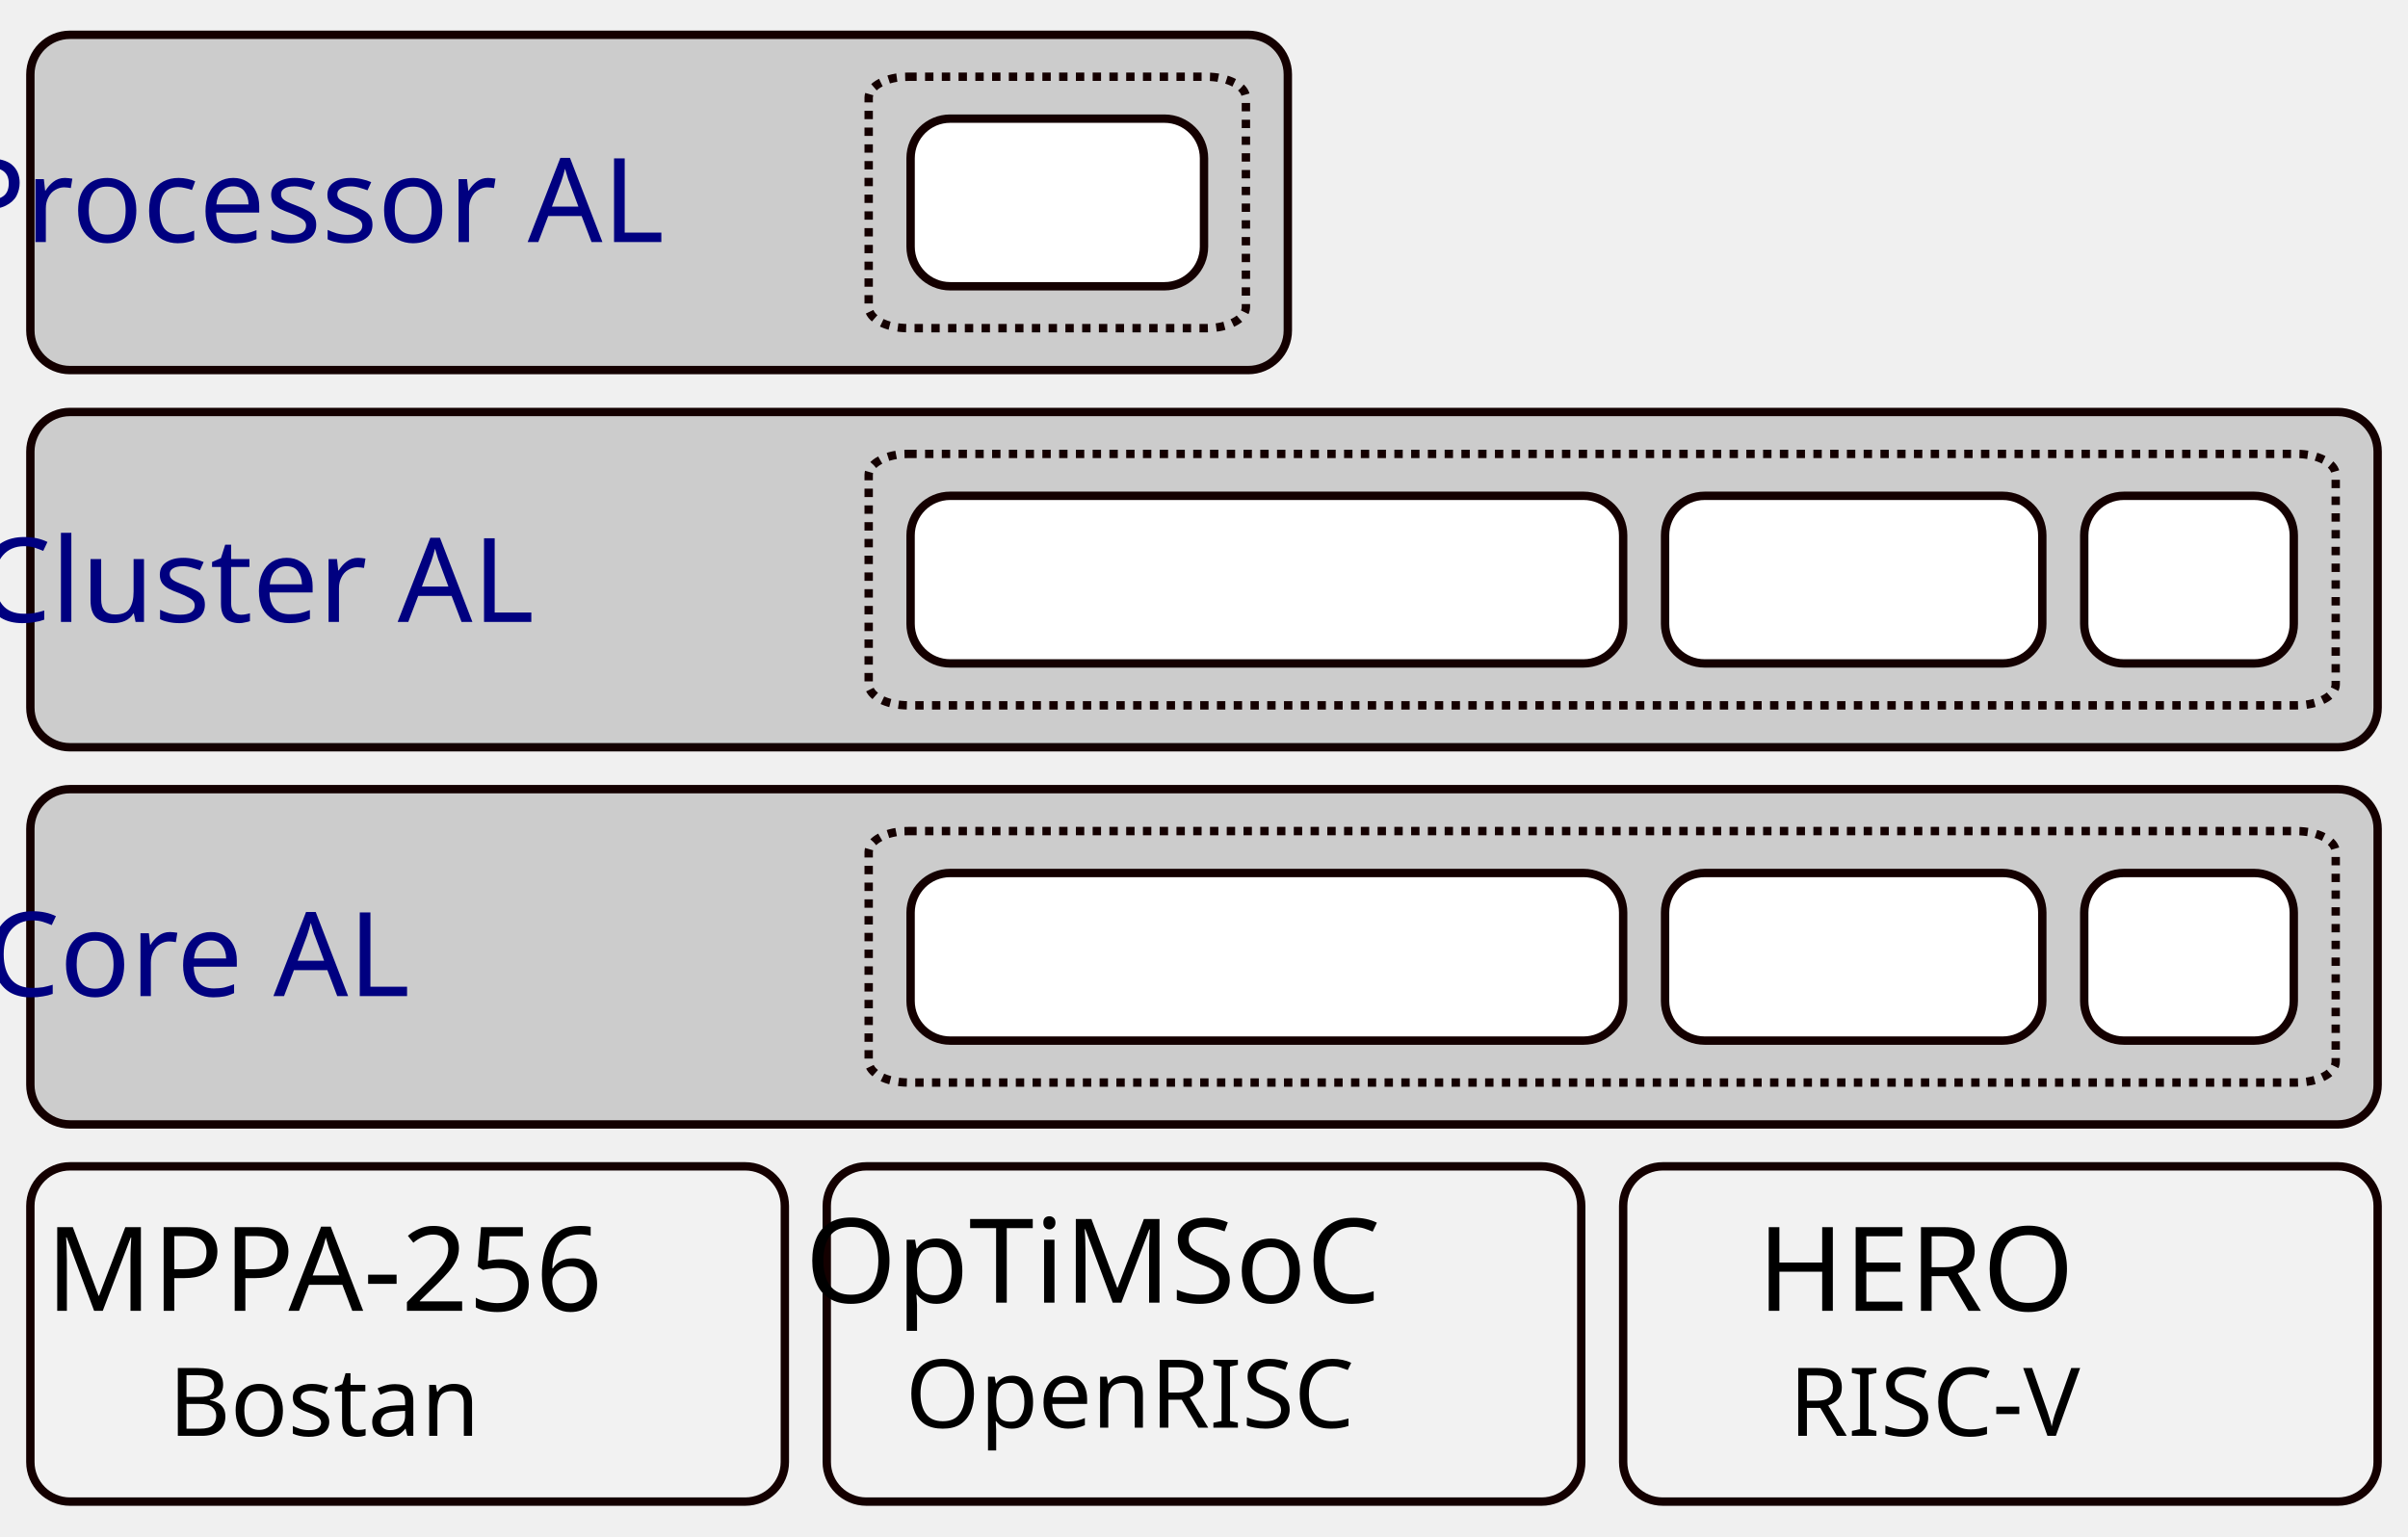
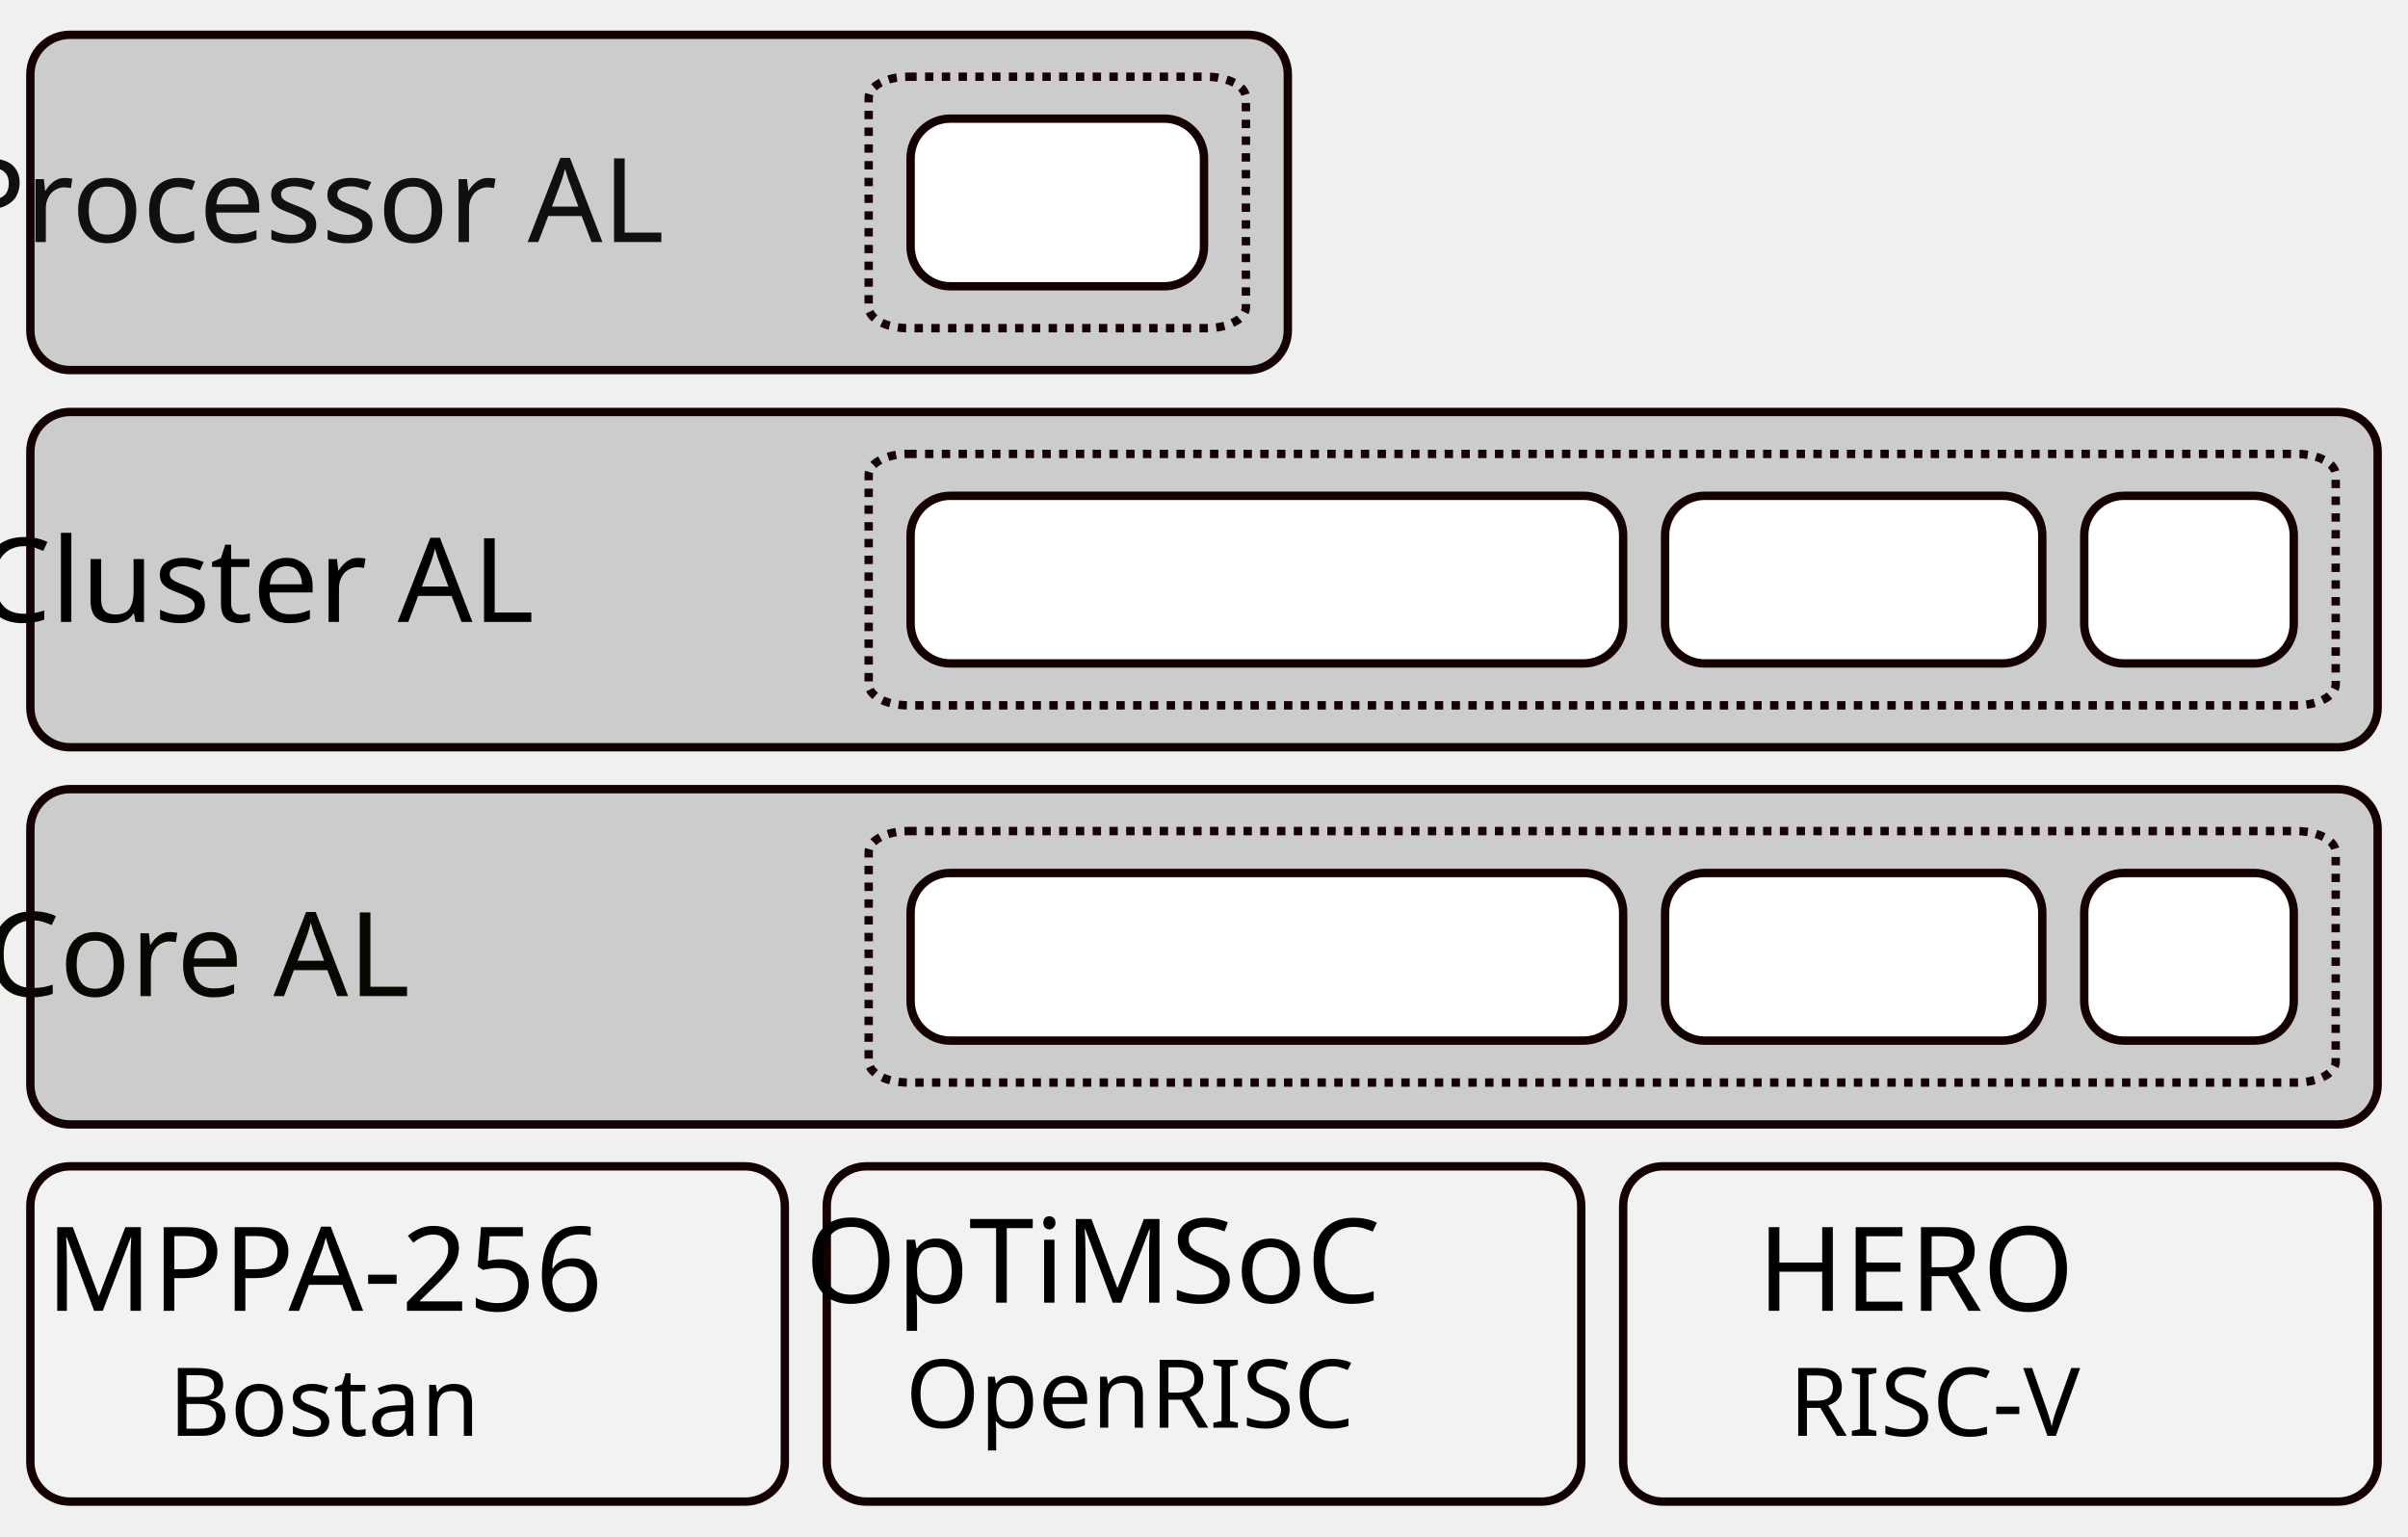
<svg xmlns="http://www.w3.org/2000/svg" width="152mm" height="97mm" viewBox="0 0 152 97" version="1.1" id="svg16243">
  <defs id="defs16237">
    <marker orient="auto" refY="0" refX="0" id="marker3071-1-80-7" style="overflow:visible">
      <path id="path3069-28-4-9" d="M 0,0 5,-5 -12.5,0 5,5 Z" style="fill:#000000;fill-opacity:1;fill-rule:evenodd;stroke:#000000;stroke-width:1pt;stroke-opacity:1" transform="matrix(-0.4,0,0,-0.4,-4,0)" />
    </marker>
    <marker orient="auto" refY="0" refX="0" id="marker3071-1-80-0" style="overflow:visible">
      <path id="path3069-28-4-6" d="M 0,0 5,-5 -12.5,0 5,5 Z" style="fill:#000000;fill-opacity:1;fill-rule:evenodd;stroke:#000000;stroke-width:1pt;stroke-opacity:1" transform="matrix(-0.4,0,0,-0.4,-4,0)" />
    </marker>
    <marker orient="auto" refY="0" refX="0" id="marker3071-1-80-6" style="overflow:visible">
      <path id="path3069-28-4-8" d="M 0,0 5,-5 -12.5,0 5,5 Z" style="fill:#000000;fill-opacity:1;fill-rule:evenodd;stroke:#000000;stroke-width:1pt;stroke-opacity:1" transform="matrix(-0.4,0,0,-0.4,-4,0)" />
    </marker>
    <marker orient="auto" refY="0" refX="0" id="marker3071-1-80" style="overflow:visible">
      <path id="path3069-28-4" d="M 0,0 5,-5 -12.5,0 5,5 Z" style="fill:#000000;fill-opacity:1;fill-rule:evenodd;stroke:#000000;stroke-width:1pt;stroke-opacity:1" transform="matrix(-0.4,0,0,-0.4,-4,0)" />
    </marker>
    <marker orient="auto" refY="0" refX="0" id="marker3071-1-83" style="overflow:visible">
      <path id="path3069-28-3" d="M 0,0 5,-5 -12.5,0 5,5 Z" style="fill:#000000;fill-opacity:1;fill-rule:evenodd;stroke:#000000;stroke-width:1pt;stroke-opacity:1" transform="matrix(-0.4,0,0,-0.4,-4,0)" />
    </marker>
    <marker orient="auto" refY="0" refX="0" id="marker3071-1-8" style="overflow:visible">
      <path id="path3069-28-6" d="M 0,0 5,-5 -12.5,0 5,5 Z" style="fill:#000000;fill-opacity:1;fill-rule:evenodd;stroke:#000000;stroke-width:1pt;stroke-opacity:1" transform="matrix(-0.4,0,0,-0.4,-4,0)" />
    </marker>
    <marker orient="auto" refY="0" refX="0" id="marker3071-1-2" style="overflow:visible">
      <path id="path3069-28-8" d="M 0,0 5,-5 -12.5,0 5,5 Z" style="fill:#000000;fill-opacity:1;fill-rule:evenodd;stroke:#000000;stroke-width:1pt;stroke-opacity:1" transform="matrix(-0.4,0,0,-0.4,-4,0)" />
    </marker>
    <marker orient="auto" refY="0" refX="0" id="marker3071-1" style="overflow:visible">
      <path id="path3069-28" d="M 0,0 5,-5 -12.5,0 5,5 Z" style="fill:#000000;fill-opacity:1;fill-rule:evenodd;stroke:#000000;stroke-width:1pt;stroke-opacity:1" transform="matrix(-0.4,0,0,-0.4,-4,0)" />
    </marker>
    <marker orient="auto" refY="0" refX="0" id="marker3071-1-83-3" style="overflow:visible">
      <path id="path3069-28-3-1" d="M 0,0 5,-5 -12.5,0 5,5 Z" style="fill:#000000;fill-opacity:1;fill-rule:evenodd;stroke:#000000;stroke-width:1pt;stroke-opacity:1" transform="matrix(-0.4,0,0,-0.4,-4,0)" />
    </marker>
    <marker orient="auto" refY="0" refX="0" id="marker3071-1-8-4" style="overflow:visible">
      <path id="path3069-28-6-9" d="M 0,0 5,-5 -12.5,0 5,5 Z" style="fill:#000000;fill-opacity:1;fill-rule:evenodd;stroke:#000000;stroke-width:1pt;stroke-opacity:1" transform="matrix(-0.4,0,0,-0.4,-4,0)" />
    </marker>
    <marker orient="auto" refY="0" refX="0" id="marker3071-1-2-2" style="overflow:visible">
      <path id="path3069-28-8-0" d="M 0,0 5,-5 -12.5,0 5,5 Z" style="fill:#000000;fill-opacity:1;fill-rule:evenodd;stroke:#000000;stroke-width:1pt;stroke-opacity:1" transform="matrix(-0.4,0,0,-0.4,-4,0)" />
    </marker>
    <marker orient="auto" refY="0" refX="0" id="marker3071-1-6" style="overflow:visible">
      <path id="path3069-28-89" d="M 0,0 5,-5 -12.5,0 5,5 Z" style="fill:#000000;fill-opacity:1;fill-rule:evenodd;stroke:#000000;stroke-width:1pt;stroke-opacity:1" transform="matrix(-0.4,0,0,-0.4,-4,0)" />
    </marker>
  </defs>
  <g id="layer1" transform="translate(116.9915,-32.52546)">
    <text xml:space="preserve" style="font-style:normal;font-variant:normal;font-weight:normal;font-stretch:normal;font-size:2.469px;line-height:1.25;font-family:'Abyssinica SIL';-inkscape-font-specification:'Abyssinica SIL, Normal';font-variant-ligatures:normal;font-variant-caps:normal;font-variant-numeric:normal;font-feature-settings:normal;text-align:center;letter-spacing:0px;word-spacing:0px;writing-mode:lr-tb;text-anchor:middle;fill:#000000;fill-opacity:1;stroke:none;stroke-width:0.529;stroke-miterlimit:4;stroke-dasharray:none" x="153.148" y="20.782" id="text9901">
      <tspan id="tspan9899" x="153.148" y="23.175" style="stroke-width:0.529;stroke-miterlimit:4;stroke-dasharray:none" />
    </text>
    <flowRoot xml:space="preserve" id="flowRoot3202" style="font-style:normal;font-variant:normal;font-weight:normal;font-stretch:normal;font-size:12px;line-height:1.25;font-family:'Abyssinica SIL';-inkscape-font-specification:'Abyssinica SIL';letter-spacing:0px;word-spacing:0px;fill:#000000;fill-opacity:1;stroke:none" transform="matrix(0.2645833,0,0,0.2645833,-161.7061,43.94213)">
      <flowRegion id="flowRegion3204">
        <rect id="rect3206" width="120" height="70" x="-370" y="142.465" />
      </flowRegion>
      <flowPara id="flowPara3208" />
    </flowRoot>
    <flowRoot xml:space="preserve" id="flowRoot1079" style="font-style:normal;font-variant:normal;font-weight:normal;font-stretch:normal;font-size:12px;line-height:1.25;font-family:'Abyssinica SIL';-inkscape-font-specification:'Abyssinica SIL';letter-spacing:0px;word-spacing:0px;fill:#000000;fill-opacity:1;stroke:none" transform="matrix(0.2645833,0,0,0.2645833,-199.0123,39.03798)">
      <flowRegion id="flowRegion1081" style="font-style:normal;font-variant:normal;font-weight:normal;font-stretch:normal;font-family:'Abyssinica SIL';-inkscape-font-specification:'Abyssinica SIL'">
        <rect id="rect1083" width="380" height="40" x="421" y="-99" style="font-style:normal;font-variant:normal;font-weight:normal;font-stretch:normal;font-family:'Abyssinica SIL';-inkscape-font-specification:'Abyssinica SIL'" />
      </flowRegion>
      <flowPara id="flowPara1085" />
    </flowRoot>
    <g id="g3730" transform="translate(1.652076,-1.933343)">
      <rect ry="2.5" rx="2.5" y="108.094" x="-116.727" height="21.167" width="47.625" id="rect2372-31-1-9-7-5-7-0-9-1-4-8-4-9-7-5-3-5-6-6-6-2-9-8-3" style="display:inline;fill:#f2f2f2;fill-opacity:1;stroke:#140000;stroke-width:0.529;stroke-miterlimit:4;stroke-dasharray:none;stroke-dashoffset:0;stroke-opacity:1" />
      <text id="text4754-8-0-5-9-2-4-6-5" y="117.216" x="-92.813" style="font-style:normal;font-variant:normal;font-weight:normal;font-stretch:normal;font-size:4.586px;line-height:1.25;font-family:'Abyssinica SIL';-inkscape-font-specification:'Abyssinica SIL';text-align:center;letter-spacing:0px;word-spacing:0px;text-anchor:middle;fill:#000000;fill-opacity:1;stroke:none;stroke-width:0.529;stroke-miterlimit:4;stroke-dasharray:none" xml:space="preserve">
        <tspan id="tspan3889-26-6" style="font-style:normal;font-variant:normal;font-weight:normal;font-stretch:normal;font-size:7.408px;font-family:'Abyssinica SIL';-inkscape-font-specification:'Abyssinica SIL';text-align:center;text-anchor:middle;fill:#000000;stroke-width:0.529;stroke-miterlimit:4;stroke-dasharray:none" y="117.216" x="-92.813">MPPA-256</tspan>
        <tspan id="tspan4064" style="font-style:normal;font-variant:normal;font-weight:normal;font-stretch:normal;font-size:5.997px;font-family:'Abyssinica SIL';-inkscape-font-specification:'Abyssinica SIL';text-align:center;text-anchor:middle;fill:#000000;stroke-width:0.529;stroke-miterlimit:4;stroke-dasharray:none" y="125.109" x="-92.813">Bostan</tspan>
        <tspan id="tspan4058" style="font-style:normal;font-variant:normal;font-weight:normal;font-stretch:normal;font-size:7.408px;font-family:'Abyssinica SIL';-inkscape-font-specification:'Abyssinica SIL';text-align:center;text-anchor:middle;fill:#000000;stroke-width:0.529;stroke-miterlimit:4;stroke-dasharray:none" y="131.238" x="-92.813" />
      </text>
      <rect ry="2.5" rx="2.5" y="108.094" x="-66.456" height="21.167" width="47.625" id="rect2372-31-1-9-7-5-7-0-9-1-4-8-4-9-7-5-3-5-6-6-6-2-9-8" style="display:inline;fill:#f2f2f2;fill-opacity:1;stroke:#140000;stroke-width:0.529;stroke-miterlimit:4;stroke-dasharray:none;stroke-dashoffset:0;stroke-opacity:1" />
      <text id="text4754-8-0-5-9-2-4-6" y="116.701" x="-42.644" style="font-style:normal;font-variant:normal;font-weight:normal;font-stretch:normal;font-size:5.997px;line-height:1.25;font-family:'Abyssinica SIL';-inkscape-font-specification:'Abyssinica SIL';text-align:center;letter-spacing:0px;word-spacing:0px;text-anchor:middle;fill:#000000;fill-opacity:1;stroke:none;stroke-width:0.529;stroke-miterlimit:4;stroke-dasharray:none" xml:space="preserve">
        <tspan id="tspan3889-26" style="font-style:normal;font-variant:normal;font-weight:normal;font-stretch:normal;font-size:7.408px;font-family:'Abyssinica SIL';-inkscape-font-specification:'Abyssinica SIL';text-align:center;text-anchor:middle;fill:#000000;stroke-width:0.529;stroke-miterlimit:4;stroke-dasharray:none" y="116.701" x="-42.644">OpTiMSoC</tspan>
        <tspan id="tspan4066" style="font-style:normal;font-variant:normal;font-weight:normal;font-stretch:normal;font-size:5.997px;font-family:'Abyssinica SIL';-inkscape-font-specification:'Abyssinica SIL';text-align:center;text-anchor:middle;fill:#000000;stroke-width:0.529;stroke-miterlimit:4;stroke-dasharray:none" y="124.593" x="-42.644"> OpenRISC</tspan>
      </text>
      <rect ry="2.5" rx="2.5" y="108.094" x="-16.185" height="21.167" width="47.625" id="rect2372-31-1-9-7-5-7-0-9-1-4-8-4-9-7-5-3-5-6-6-6-2-9-8-3-6" style="display:inline;fill:#f2f2f2;fill-opacity:1;stroke:#140000;stroke-width:0.529;stroke-miterlimit:4;stroke-dasharray:none;stroke-dashoffset:0;stroke-opacity:1" />
      <text id="text4754-8-0-5-9-2-4-6-5-8-8-9" y="117.216" x="7.651" style="font-style:normal;font-variant:normal;font-weight:normal;font-stretch:normal;font-size:4.586px;line-height:1.25;font-family:'Abyssinica SIL';-inkscape-font-specification:'Abyssinica SIL';text-align:center;letter-spacing:0px;word-spacing:0px;text-anchor:middle;fill:#000000;fill-opacity:1;stroke:none;stroke-width:0.529;stroke-miterlimit:4;stroke-dasharray:none" xml:space="preserve">
        <tspan id="tspan3889-26-6-7-2-6" style="font-style:normal;font-variant:normal;font-weight:normal;font-stretch:normal;font-size:7.408px;font-family:'Abyssinica SIL';-inkscape-font-specification:'Abyssinica SIL';text-align:center;text-anchor:middle;fill:#000000;stroke-width:0.529;stroke-miterlimit:4;stroke-dasharray:none" y="117.216" x="7.651">HERO</tspan>
        <tspan id="tspan4068" style="font-style:normal;font-variant:normal;font-weight:normal;font-stretch:normal;font-size:5.997px;font-family:'Abyssinica SIL';-inkscape-font-specification:'Abyssinica SIL';text-align:center;text-anchor:middle;fill:#000000;stroke-width:0.529;stroke-miterlimit:4;stroke-dasharray:none" y="125.109" x="7.651">RISC-V</tspan>
      </text>
      <rect transform="scale(1,-1)" ry="2.5" rx="2.5" y="-105.448" x="-116.727" height="21.167" width="148.167" id="rect2372-31-1-9-7-5-7-0-9-1-4-8-4-9-7-5-3-5-6-6" style="display:inline;fill:#cccccc;fill-opacity:1;stroke:#140000;stroke-width:0.529;stroke-miterlimit:4;stroke-dasharray:none;stroke-dashoffset:0;stroke-opacity:1" />
      <rect transform="scale(1,-1)" ry="2.5" rx="2.5" y="-81.636" x="-116.727" height="21.167" width="148.167" id="rect2372-31-1-9-7-5-7-0-9-1-4-8-4-9-7-5-3-5-6-6-7" style="display:inline;fill:#cccccc;fill-opacity:1;stroke:#140000;stroke-width:0.529;stroke-miterlimit:4;stroke-dasharray:none;stroke-dashoffset:0;stroke-opacity:1" />
      <rect transform="scale(1,-1)" ry="2.5" rx="2.5" y="-57.823" x="-116.727" height="21.167" width="79.375" id="rect2372-31-1-9-7-5-7-0-9-1-4-8-4-9-7-5-3-5-6-6-7-6" style="display:inline;fill:#cccccc;fill-opacity:1;stroke:#140000;stroke-width:0.529;stroke-miterlimit:4;stroke-dasharray:none;stroke-dashoffset:0;stroke-opacity:1" />
-       <text id="text4754-8-0-5-9-2-4-53-2" y="49.74" x="-68.373" style="font-style:normal;font-variant:normal;font-weight:normal;font-stretch:normal;font-size:4.586px;line-height:1.25;font-family:'Abyssinica SIL';-inkscape-font-specification:'Abyssinica SIL';text-align:end;letter-spacing:0px;word-spacing:0px;text-anchor:end;fill:#000080;fill-opacity:1;stroke:none;stroke-width:0.529;stroke-miterlimit:4;stroke-dasharray:none" xml:space="preserve">
-         <tspan id="tspan1639-5-9" style="font-style:normal;font-variant:normal;font-weight:normal;font-stretch:normal;font-size:7.408px;font-family:'Abyssinica SIL';-inkscape-font-specification:'Abyssinica SIL';text-align:end;text-anchor:end;fill:#000080;fill-opacity:1;stroke-width:0.529;stroke-miterlimit:4;stroke-dasharray:none" y="49.74" x="-68.373">Processor AL</tspan>
+       <text id="text4754-8-0-5-9-2-4-53-2" y="49.74" x="-68.373" style="font-style:normal;font-variant:normal;font-weight:normal;font-stretch:normal;font-size:4.586px;line-height:1.25;font-family:'Abyssinica SIL';-inkscape-font-specification:'Abyssinica SIL';text-align:end;letter-spacing:0px;word-spacing:0px;text-anchor:end;fill:#101010;fill-opacity:1;stroke:none;stroke-width:0.529;stroke-miterlimit:4;stroke-dasharray:none;" xml:space="preserve">
+         <tspan id="tspan1639-5-9" style="font-style:normal;font-variant:normal;font-weight:normal;font-stretch:normal;font-size:7.408px;font-family:'Abyssinica SIL';-inkscape-font-specification:'Abyssinica SIL';text-align:end;text-anchor:end;fill:#101010;fill-opacity:1;stroke-width:0.529;stroke-miterlimit:4;stroke-dasharray:none;" y="49.74" x="-68.373">Processor AL</tspan>
      </text>
-       <text id="text4754-8-0-5-9-2-4" y="97.35" x="-84.424" style="font-style:normal;font-variant:normal;font-weight:normal;font-stretch:normal;font-size:4.586px;line-height:1.25;font-family:'Abyssinica SIL';-inkscape-font-specification:'Abyssinica SIL';text-align:end;letter-spacing:0px;word-spacing:0px;text-anchor:end;fill:#000080;fill-opacity:1;stroke:none;stroke-width:0.529;stroke-miterlimit:4;stroke-dasharray:none" xml:space="preserve">
-         <tspan id="tspan1639" style="font-style:normal;font-variant:normal;font-weight:normal;font-stretch:normal;font-size:7.408px;font-family:'Abyssinica SIL';-inkscape-font-specification:'Abyssinica SIL';text-align:end;text-anchor:end;fill:#000080;fill-opacity:1;stroke-width:0.529;stroke-miterlimit:4;stroke-dasharray:none" y="97.35" x="-84.424">Core AL</tspan>
+       <text id="text4754-8-0-5-9-2-4" y="97.35" x="-84.424" style="font-style:normal;font-variant:normal;font-weight:normal;font-stretch:normal;font-size:4.586px;line-height:1.25;font-family:'Abyssinica SIL';-inkscape-font-specification:'Abyssinica SIL';text-align:end;letter-spacing:0px;word-spacing:0px;text-anchor:end;fill:#070700;fill-opacity:1;stroke:none;stroke-width:0.529;stroke-miterlimit:4;stroke-dasharray:none;" xml:space="preserve">
+         <tspan id="tspan1639" style="font-style:normal;font-variant:normal;font-weight:normal;font-stretch:normal;font-size:7.408px;font-family:'Abyssinica SIL';-inkscape-font-specification:'Abyssinica SIL';text-align:end;text-anchor:end;fill:#070700;fill-opacity:1;stroke-width:0.529;stroke-miterlimit:4;stroke-dasharray:none;" y="97.35" x="-84.424">Core AL</tspan>
      </text>
-       <text id="text4754-8-0-5-9-2-4-53" y="73.722" x="-76.581" style="font-style:normal;font-variant:normal;font-weight:normal;font-stretch:normal;font-size:4.586px;line-height:1.25;font-family:'Abyssinica SIL';-inkscape-font-specification:'Abyssinica SIL';text-align:end;letter-spacing:0px;word-spacing:0px;text-anchor:end;fill:#000080;fill-opacity:1;stroke:none;stroke-width:0.529;stroke-miterlimit:4;stroke-dasharray:none" xml:space="preserve">
-         <tspan id="tspan1639-5" style="font-style:normal;font-variant:normal;font-weight:normal;font-stretch:normal;font-size:7.408px;font-family:'Abyssinica SIL';-inkscape-font-specification:'Abyssinica SIL';text-align:end;text-anchor:end;fill:#000080;fill-opacity:1;stroke-width:0.529;stroke-miterlimit:4;stroke-dasharray:none" y="73.722" x="-76.581">Cluster AL</tspan>
+       <text id="text4754-8-0-5-9-2-4-53" y="73.722" x="-76.581" style="font-style:normal;font-variant:normal;font-weight:normal;font-stretch:normal;font-size:4.586px;line-height:1.25;font-family:'Abyssinica SIL';-inkscape-font-specification:'Abyssinica SIL';text-align:end;letter-spacing:0px;word-spacing:0px;text-anchor:end;fill:#000000;fill-opacity:1;stroke:none;stroke-width:0.529;stroke-miterlimit:4;stroke-dasharray:none;" xml:space="preserve">
+         <tspan id="tspan1639-5" style="font-style:normal;font-variant:normal;font-weight:normal;font-stretch:normal;font-size:7.408px;font-family:'Abyssinica SIL';-inkscape-font-specification:'Abyssinica SIL';text-align:end;text-anchor:end;fill:#000000;fill-opacity:1;stroke-width:0.529;stroke-miterlimit:4;stroke-dasharray:none;" y="73.722" x="-76.581">Cluster AL</tspan>
      </text>
      <g transform="translate(-132.2917,7.937494)" id="g1216">
        <rect style="display:inline;fill:#ffffff;fill-opacity:1;stroke:#140000;stroke-width:0.529;stroke-miterlimit:4;stroke-dasharray:none;stroke-dashoffset:0;stroke-opacity:1" id="rect2372-31-1-9-7-5-7-0-9-1-4-8-4-9-7-5-36-0-1-6-1-93-9-8-0-6-5" width="44.979" height="10.583" x="71.127" y="57.823" rx="2.5" ry="2.5" />
        <flowRoot xml:space="preserve" id="flowRoot1806-7-2-2-7-2-5-1-5-9-0-0" style="font-style:normal;font-variant:normal;font-weight:normal;font-stretch:normal;font-size:9.333px;line-height:1.25;font-family:'Abyssinica SIL';-inkscape-font-specification:'Abyssinica SIL, Normal';font-variant-ligatures:normal;font-variant-caps:normal;font-variant-numeric:normal;font-feature-settings:normal;text-align:center;letter-spacing:0px;word-spacing:0px;writing-mode:lr-tb;text-anchor:middle;fill:#000000;fill-opacity:1;stroke:none;stroke-width:2;stroke-miterlimit:4;stroke-dasharray:none;stroke-opacity:1" transform="matrix(0.2645833,0,0,0.2645833,65.82062,-100.0595)">
          <flowRegion id="flowRegion1808-9-8-9-5-0-9-9-5-3-3-6" style="fill:#000000;stroke:none;stroke-width:2;stroke-miterlimit:4;stroke-dasharray:none;stroke-opacity:1">
            <rect id="rect1810-2-9-3-3-2-2-4-4-7-0-3" width="194.999" height="39.385" x="7.508" y="602.416" style="fill:#000000;stroke:none;stroke-width:2;stroke-miterlimit:4;stroke-dasharray:none;stroke-opacity:1" />
          </flowRegion>
          <flowPara style="font-size:20px;fill:#000000;stroke:none;stroke-width:2;stroke-miterlimit:4;stroke-dasharray:none;stroke-opacity:1" id="flowPara2109-5-4-2">Cluster Package</flowPara>
        </flowRoot>
      </g>
      <g transform="translate(5.291658,2.645827)" id="g1271">
        <rect style="display:inline;fill:#ffffff;fill-opacity:1;stroke:#140000;stroke-width:0.529;stroke-miterlimit:4;stroke-dasharray:none;stroke-dashoffset:0;stroke-opacity:1" id="rect2372-31-1-9-7-5-7-0-9-1-4-8-4-9-7-5-36-0-1-6-1-93-9-8" width="44.979" height="10.583" x="-66.456" y="86.928" rx="2.5" ry="2.5" />
        <flowRoot xml:space="preserve" id="flowRoot1806-7-2-2-7-2-5-1-5-9-0-0-3" style="font-style:normal;font-variant:normal;font-weight:normal;font-stretch:normal;font-size:9.333px;line-height:1.25;font-family:'Abyssinica SIL';-inkscape-font-specification:'Abyssinica SIL, Normal';font-variant-ligatures:normal;font-variant-caps:normal;font-variant-numeric:normal;font-feature-settings:normal;text-align:center;letter-spacing:0px;word-spacing:0px;writing-mode:lr-tb;text-anchor:middle;fill:#000000;fill-opacity:1;stroke:none;stroke-width:2;stroke-miterlimit:4;stroke-dasharray:none;stroke-opacity:1" transform="matrix(0.2645833,0,0,0.2645833,-71.76272,-70.95532)">
          <flowRegion id="flowRegion1808-9-8-9-5-0-9-9-5-3-3-6-6" style="fill:#000000;stroke:none;stroke-width:2;stroke-miterlimit:4;stroke-dasharray:none;stroke-opacity:1">
            <rect id="rect1810-2-9-3-3-2-2-4-4-7-0-3-7" width="194.999" height="39.385" x="7.508" y="602.416" style="fill:#000000;stroke:none;stroke-width:2;stroke-miterlimit:4;stroke-dasharray:none;stroke-opacity:1" />
          </flowRegion>
          <flowPara style="font-size:20px;fill:#000000;stroke:none;stroke-width:2;stroke-miterlimit:4;stroke-dasharray:none;stroke-opacity:1" id="flowPara2109-5-4-2-5">Core Package</flowPara>
        </flowRoot>
      </g>
      <g transform="translate(21.16666,2.645827)" id="g1157">
        <rect style="display:inline;fill:#ffffff;fill-opacity:1;stroke:#140000;stroke-width:0.529;stroke-miterlimit:4;stroke-dasharray:none;stroke-dashoffset:0;stroke-opacity:1" id="rect2372-31-1-9-7-5-7-0-9-1-4-8-4-9-7-5-36-0-1-6-1-93-9-8-0" width="13.229" height="10.583" x="-8.248" y="86.928" rx="2.5" ry="2.5" />
        <flowRoot xml:space="preserve" id="flowRoot1806-7-2-2-7-2-5-1-5-9-0-0-3-3-9-0" style="font-style:normal;font-variant:normal;font-weight:normal;font-stretch:normal;font-size:9.333px;line-height:1.25;font-family:'Abyssinica SIL';-inkscape-font-specification:'Abyssinica SIL, Normal';font-variant-ligatures:normal;font-variant-caps:normal;font-variant-numeric:normal;font-feature-settings:normal;text-align:center;letter-spacing:0px;word-spacing:0px;writing-mode:lr-tb;text-anchor:middle;fill:#000000;fill-opacity:1;stroke:none;stroke-width:2;stroke-miterlimit:4;stroke-dasharray:none;stroke-opacity:1" transform="matrix(0.2645833,0,0,0.2645833,-29.40226,-70.52382)">
          <flowRegion id="flowRegion1808-9-8-9-5-0-9-9-5-3-3-6-6-5-1-9" style="fill:#000000;stroke:none;stroke-width:2;stroke-miterlimit:4;stroke-dasharray:none;stroke-opacity:1">
            <rect id="rect1810-2-9-3-3-2-2-4-4-7-0-3-7-6-2-3" width="194.999" height="39.385" x="7.508" y="602.416" style="fill:#000000;stroke:none;stroke-width:2;stroke-miterlimit:4;stroke-dasharray:none;stroke-opacity:1" />
          </flowRegion>
          <flowPara style="font-size:20px;fill:#000000;stroke:none;stroke-width:2;stroke-miterlimit:4;stroke-dasharray:none;stroke-opacity:1" id="flowPara2109-5-4-2-5-2-7-6">IO</flowPara>
        </flowRoot>
      </g>
      <g transform="translate(-68.79167,-18.52084)" id="g1223">
        <rect style="display:inline;fill:#ffffff;fill-opacity:1;stroke:#140000;stroke-width:0.529;stroke-miterlimit:4;stroke-dasharray:none;stroke-dashoffset:0;stroke-opacity:1" id="rect2372-31-1-9-7-5-7-0-9-1-4-8-4-9-7-5-36-0-1-6-1-93-9-8-0-6" width="23.812" height="10.583" x="55.252" y="84.282" rx="2.5" ry="2.5" />
        <flowRoot xml:space="preserve" id="flowRoot1806-7-2-2-7-2-5-1-5-9-0-0-3-3-9" style="font-style:normal;font-variant:normal;font-weight:normal;font-stretch:normal;font-size:9.333px;line-height:1.25;font-family:'Abyssinica SIL';-inkscape-font-specification:'Abyssinica SIL, Normal';font-variant-ligatures:normal;font-variant-caps:normal;font-variant-numeric:normal;font-feature-settings:normal;text-align:center;letter-spacing:0px;word-spacing:0px;writing-mode:lr-tb;text-anchor:middle;fill:#000000;fill-opacity:1;stroke:none;stroke-width:2;stroke-miterlimit:4;stroke-dasharray:none;stroke-opacity:1" transform="matrix(0.2645833,0,0,0.2645833,39.32352,-73.77555)">
          <flowRegion id="flowRegion1808-9-8-9-5-0-9-9-5-3-3-6-6-5-1" style="fill:#000000;stroke:none;stroke-width:2;stroke-miterlimit:4;stroke-dasharray:none;stroke-opacity:1">
            <rect id="rect1810-2-9-3-3-2-2-4-4-7-0-3-7-6-2" width="194.999" height="39.385" x="7.508" y="602.416" style="fill:#000000;stroke:none;stroke-width:2;stroke-miterlimit:4;stroke-dasharray:none;stroke-opacity:1" />
          </flowRegion>
          <flowPara style="font-size:20px;fill:#000000;stroke:none;stroke-width:2;stroke-miterlimit:4;stroke-dasharray:none;stroke-opacity:1" id="flowPara2109-5-4-2-5-2-7">Memory</flowPara>
        </flowRoot>
      </g>
      <g transform="translate(-21.16668,2.645829)" id="g1150">
        <rect style="display:inline;fill:#ffffff;fill-opacity:1;stroke:#140000;stroke-width:0.529;stroke-miterlimit:4;stroke-dasharray:none;stroke-dashoffset:0;stroke-opacity:1" id="rect2372-31-1-9-7-5-7-0-9-1-4-8-4-9-7-5-36-0-1-6-1-93-9-8-0-6-2" width="23.812" height="10.583" x="7.627" y="86.928" rx="2.5" ry="2.5" />
        <flowRoot xml:space="preserve" id="flowRoot1806-7-2-2-7-2-5-1-5-9-0-0-3-3-9-6" style="font-style:normal;font-variant:normal;font-weight:normal;font-stretch:normal;font-size:9.333px;line-height:1.25;font-family:'Abyssinica SIL';-inkscape-font-specification:'Abyssinica SIL, Normal';font-variant-ligatures:normal;font-variant-caps:normal;font-variant-numeric:normal;font-feature-settings:normal;text-align:center;letter-spacing:0px;word-spacing:0px;writing-mode:lr-tb;text-anchor:middle;fill:#000000;fill-opacity:1;stroke:none;stroke-width:2;stroke-miterlimit:4;stroke-dasharray:none;stroke-opacity:1" transform="matrix(0.2645833,0,0,0.2645833,-8.301474,-71.12972)">
          <flowRegion id="flowRegion1808-9-8-9-5-0-9-9-5-3-3-6-6-5-1-1" style="fill:#000000;stroke:none;stroke-width:2;stroke-miterlimit:4;stroke-dasharray:none;stroke-opacity:1">
            <rect id="rect1810-2-9-3-3-2-2-4-4-7-0-3-7-6-2-8" width="194.999" height="39.385" x="7.508" y="602.416" style="fill:#000000;stroke:none;stroke-width:2;stroke-miterlimit:4;stroke-dasharray:none;stroke-opacity:1" />
          </flowRegion>
          <flowPara style="font-size:20px;fill:#000000;stroke:none;stroke-width:2;stroke-miterlimit:4;stroke-dasharray:none;stroke-opacity:1" id="flowPara2109-5-4-2-5-2-7-7">Memory</flowPara>
        </flowRoot>
      </g>
      <g id="g1157-9" transform="translate(21.16667,-21.16667)">
        <rect style="display:inline;fill:#ffffff;fill-opacity:1;stroke:#140000;stroke-width:0.529;stroke-miterlimit:4;stroke-dasharray:none;stroke-dashoffset:0;stroke-opacity:1" id="rect2372-31-1-9-7-5-7-0-9-1-4-8-4-9-7-5-36-0-1-6-1-93-9-8-0-2" width="13.229" height="10.583" x="-8.248" y="86.928" rx="2.5" ry="2.5" />
        <flowRoot xml:space="preserve" id="flowRoot1806-7-2-2-7-2-5-1-5-9-0-0-3-3-9-0-0" style="font-style:normal;font-variant:normal;font-weight:normal;font-stretch:normal;font-size:9.333px;line-height:1.25;font-family:'Abyssinica SIL';-inkscape-font-specification:'Abyssinica SIL, Normal';font-variant-ligatures:normal;font-variant-caps:normal;font-variant-numeric:normal;font-feature-settings:normal;text-align:center;letter-spacing:0px;word-spacing:0px;writing-mode:lr-tb;text-anchor:middle;fill:#000000;fill-opacity:1;stroke:none;stroke-width:2;stroke-miterlimit:4;stroke-dasharray:none;stroke-opacity:1" transform="matrix(0.2645833,0,0,0.2645833,-29.40226,-70.52382)">
          <flowRegion id="flowRegion1808-9-8-9-5-0-9-9-5-3-3-6-6-5-1-9-2" style="fill:#000000;stroke:none;stroke-width:2;stroke-miterlimit:4;stroke-dasharray:none;stroke-opacity:1">
            <rect id="rect1810-2-9-3-3-2-2-4-4-7-0-3-7-6-2-3-3" width="194.999" height="39.385" x="7.508" y="602.416" style="fill:#000000;stroke:none;stroke-width:2;stroke-miterlimit:4;stroke-dasharray:none;stroke-opacity:1" />
          </flowRegion>
          <flowPara style="font-size:20px;fill:#000000;stroke:none;stroke-width:2;stroke-miterlimit:4;stroke-dasharray:none;stroke-opacity:1" id="flowPara2109-5-4-2-5-2-7-6-7">IO</flowPara>
        </flowRoot>
      </g>
      <rect ry="1.324" rx="2.5" y="86.928" x="-63.81" height="15.875" width="92.604" id="rect2372-31-1-9-7-5-7-0-9-1-4-8-4-9-7-5-36-0-1-6-1-5-7-8-4-5-2-6" style="display:inline;fill:none;fill-opacity:1;stroke:#140000;stroke-width:0.529;stroke-miterlimit:4;stroke-dasharray:0.529, 0.529;stroke-dashoffset:0;stroke-opacity:1" />
      <rect ry="1.324" rx="2.5" y="63.115" x="-63.81" height="15.875" width="92.604" id="rect2372-31-1-9-7-5-7-0-9-1-4-8-4-9-7-5-36-0-1-6-1-5-7-8-4-5-2-6-2" style="display:inline;fill:none;fill-opacity:1;stroke:#140000;stroke-width:0.529;stroke-miterlimit:4;stroke-dasharray:0.529, 0.529;stroke-dashoffset:0;stroke-opacity:1" />
      <g transform="translate(2.645835,2.645834)" id="g1418">
        <rect style="display:inline;fill:#ffffff;fill-opacity:1;stroke:#140000;stroke-width:0.529;stroke-miterlimit:4;stroke-dasharray:none;stroke-dashoffset:0;stroke-opacity:1" id="rect2372-31-1-9-7-5-7-0-9-1-4-8-4-9-7-5-36-0-1-6-1-93-9-8-0-2-1-9" width="18.521" height="10.583" x="-63.81" y="39.303" rx="2.5" ry="2.5" />
        <flowRoot xml:space="preserve" id="flowRoot1806-7-2-2-7-2-5-1-5-9-0-0-3-3" style="font-style:normal;font-variant:normal;font-weight:normal;font-stretch:normal;font-size:9.333px;line-height:1.25;font-family:'Abyssinica SIL';-inkscape-font-specification:'Abyssinica SIL, Normal';font-variant-ligatures:normal;font-variant-caps:normal;font-variant-numeric:normal;font-feature-settings:normal;text-align:center;letter-spacing:0px;word-spacing:0px;writing-mode:lr-tb;text-anchor:middle;fill:#000000;fill-opacity:1;stroke:none;stroke-width:2;stroke-miterlimit:4;stroke-dasharray:none;stroke-opacity:1" transform="matrix(0.2645833,0,0,0.2645833,-82.35251,-118.1488)">
          <flowRegion id="flowRegion1808-9-8-9-5-0-9-9-5-3-3-6-6-5" style="fill:#000000;stroke:none;stroke-width:2;stroke-miterlimit:4;stroke-dasharray:none;stroke-opacity:1">
            <rect id="rect1810-2-9-3-3-2-2-4-4-7-0-3-7-6" width="194.999" height="39.385" x="7.508" y="602.416" style="fill:#000000;stroke:none;stroke-width:2;stroke-miterlimit:4;stroke-dasharray:none;stroke-opacity:1" />
          </flowRegion>
          <flowPara style="font-size:20px;fill:#000000;stroke:none;stroke-width:2;stroke-miterlimit:4;stroke-dasharray:none;stroke-opacity:1" id="flowPara2109-5-4-2-5-2">COM</flowPara>
        </flowRoot>
      </g>
      <rect ry="1.324" rx="2.5" y="39.303" x="-63.81" height="15.875" width="23.812" id="rect2372-31-1-9-7-5-7-0-9-1-4-8-4-9-7-5-36-0-1-6-1-5-7-8-4-5-2-6-2-4" style="display:inline;fill:none;fill-opacity:1;stroke:#140000;stroke-width:0.529;stroke-miterlimit:4;stroke-dasharray:0.529, 0.529;stroke-dashoffset:0;stroke-opacity:1" />
    </g>
  </g>
</svg>
